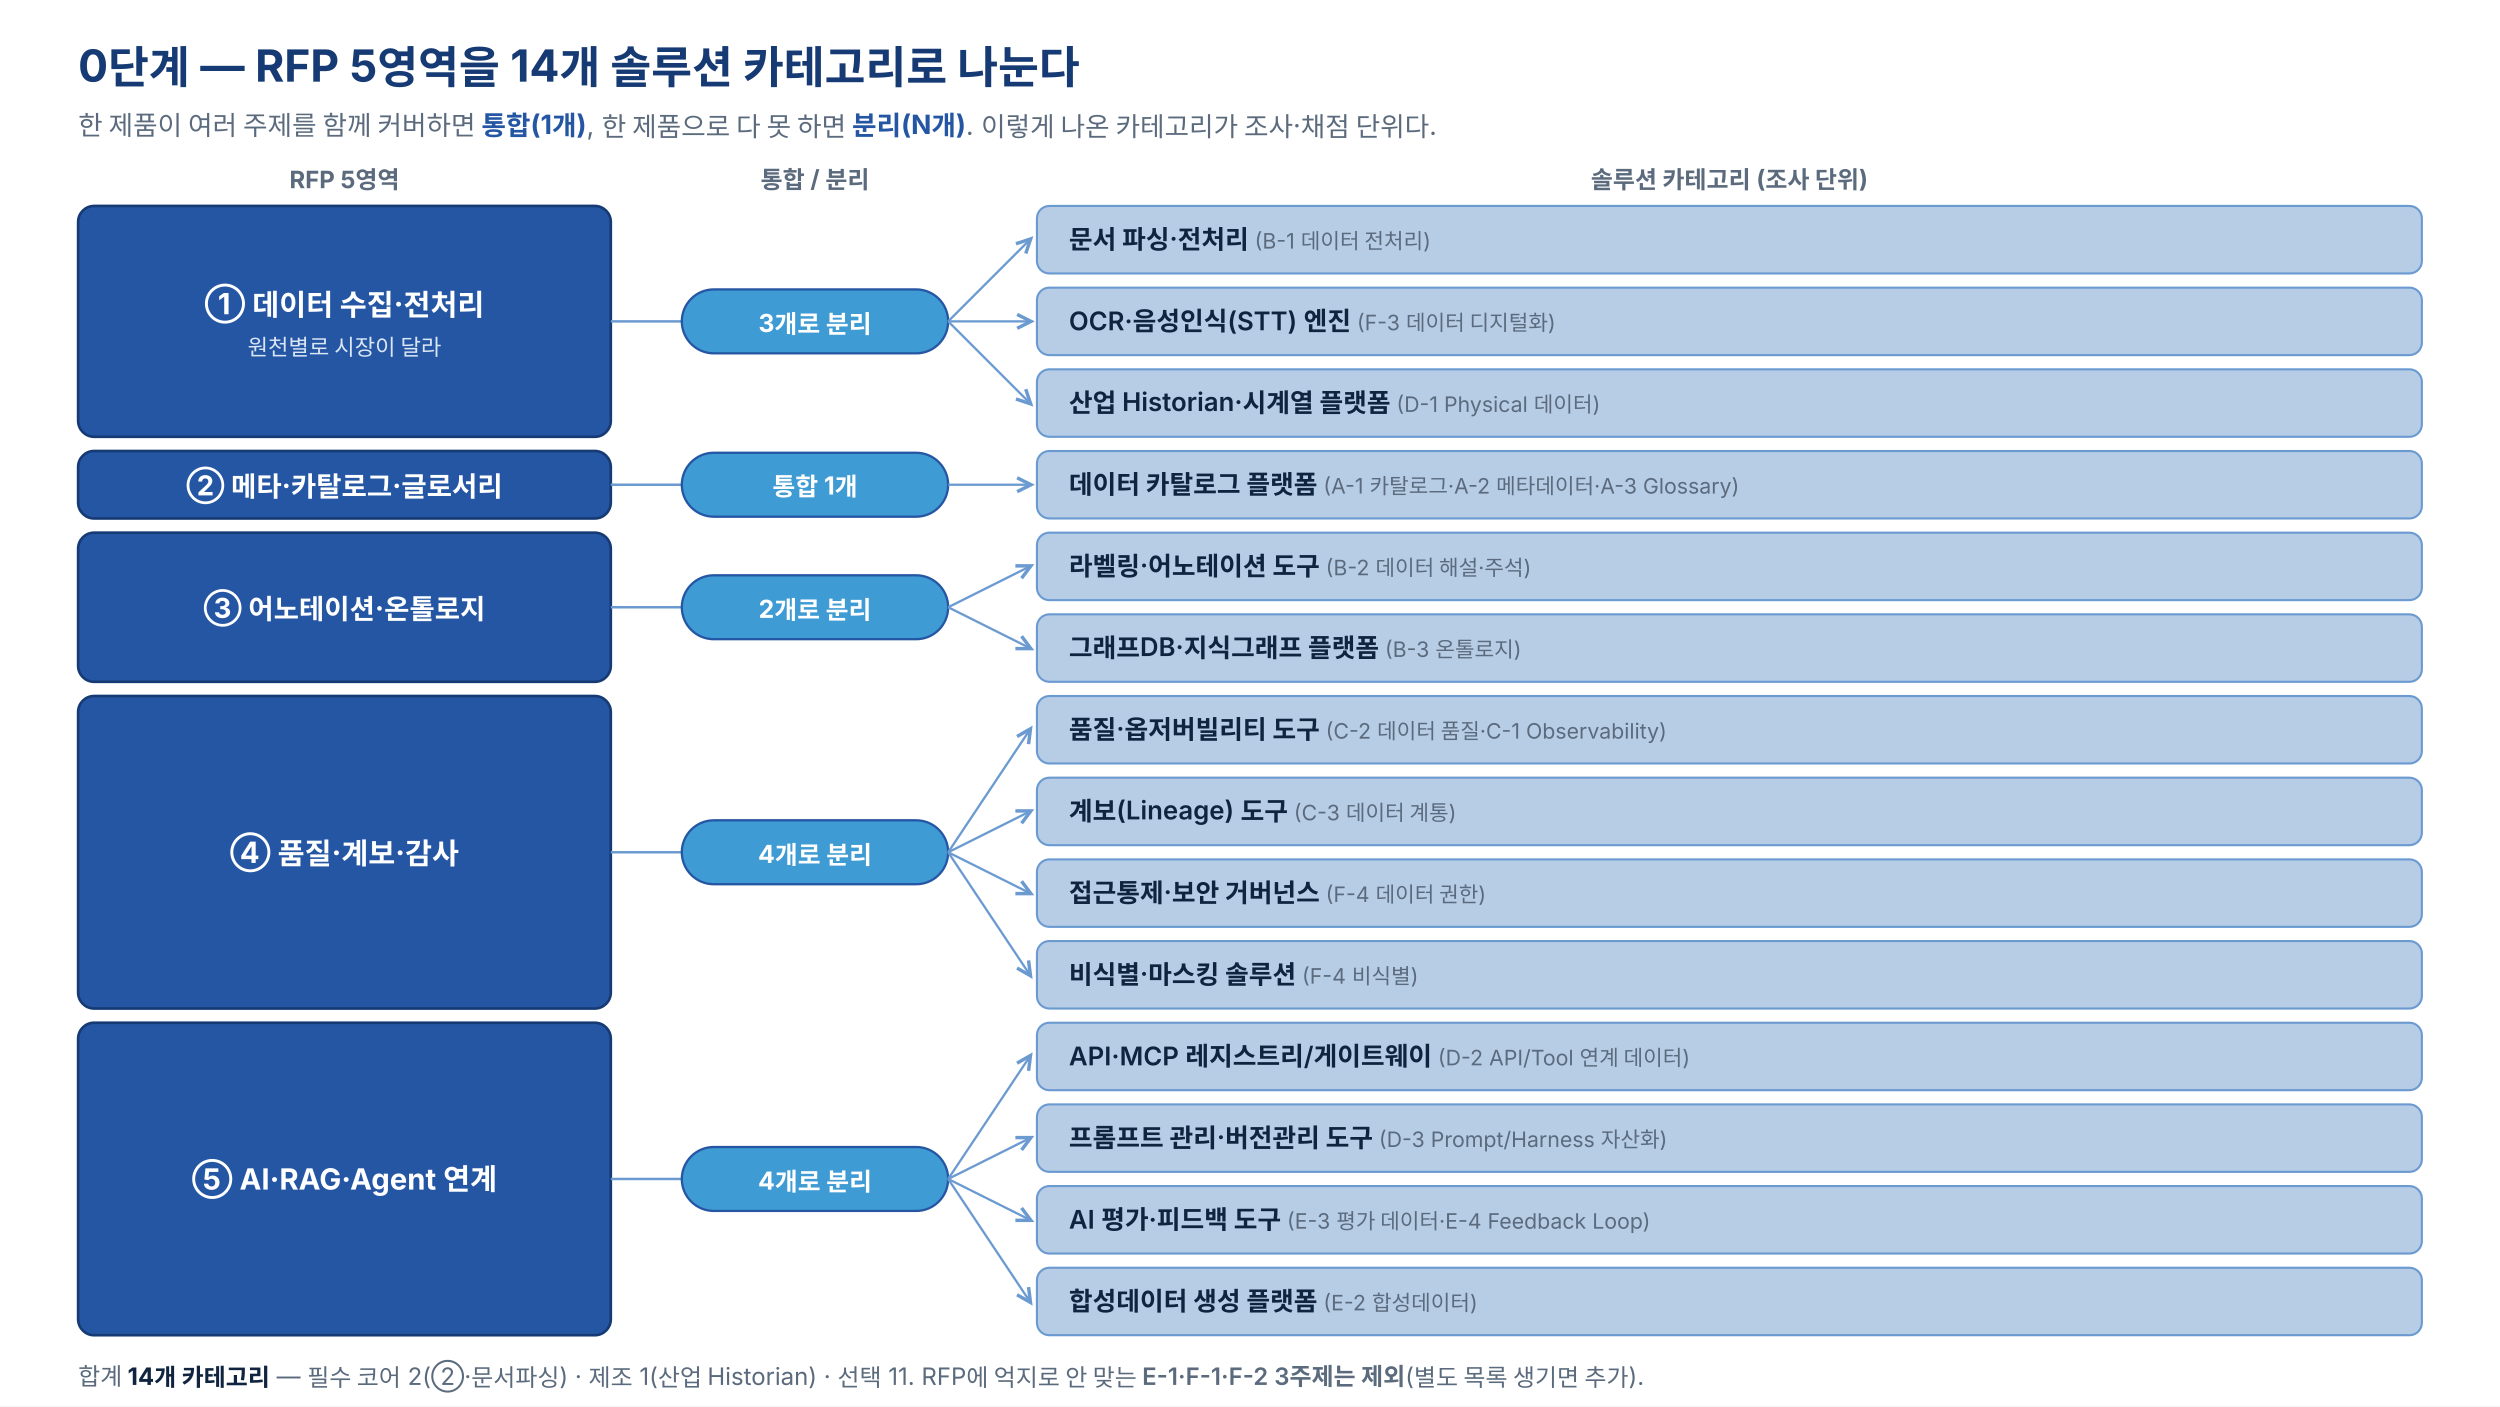
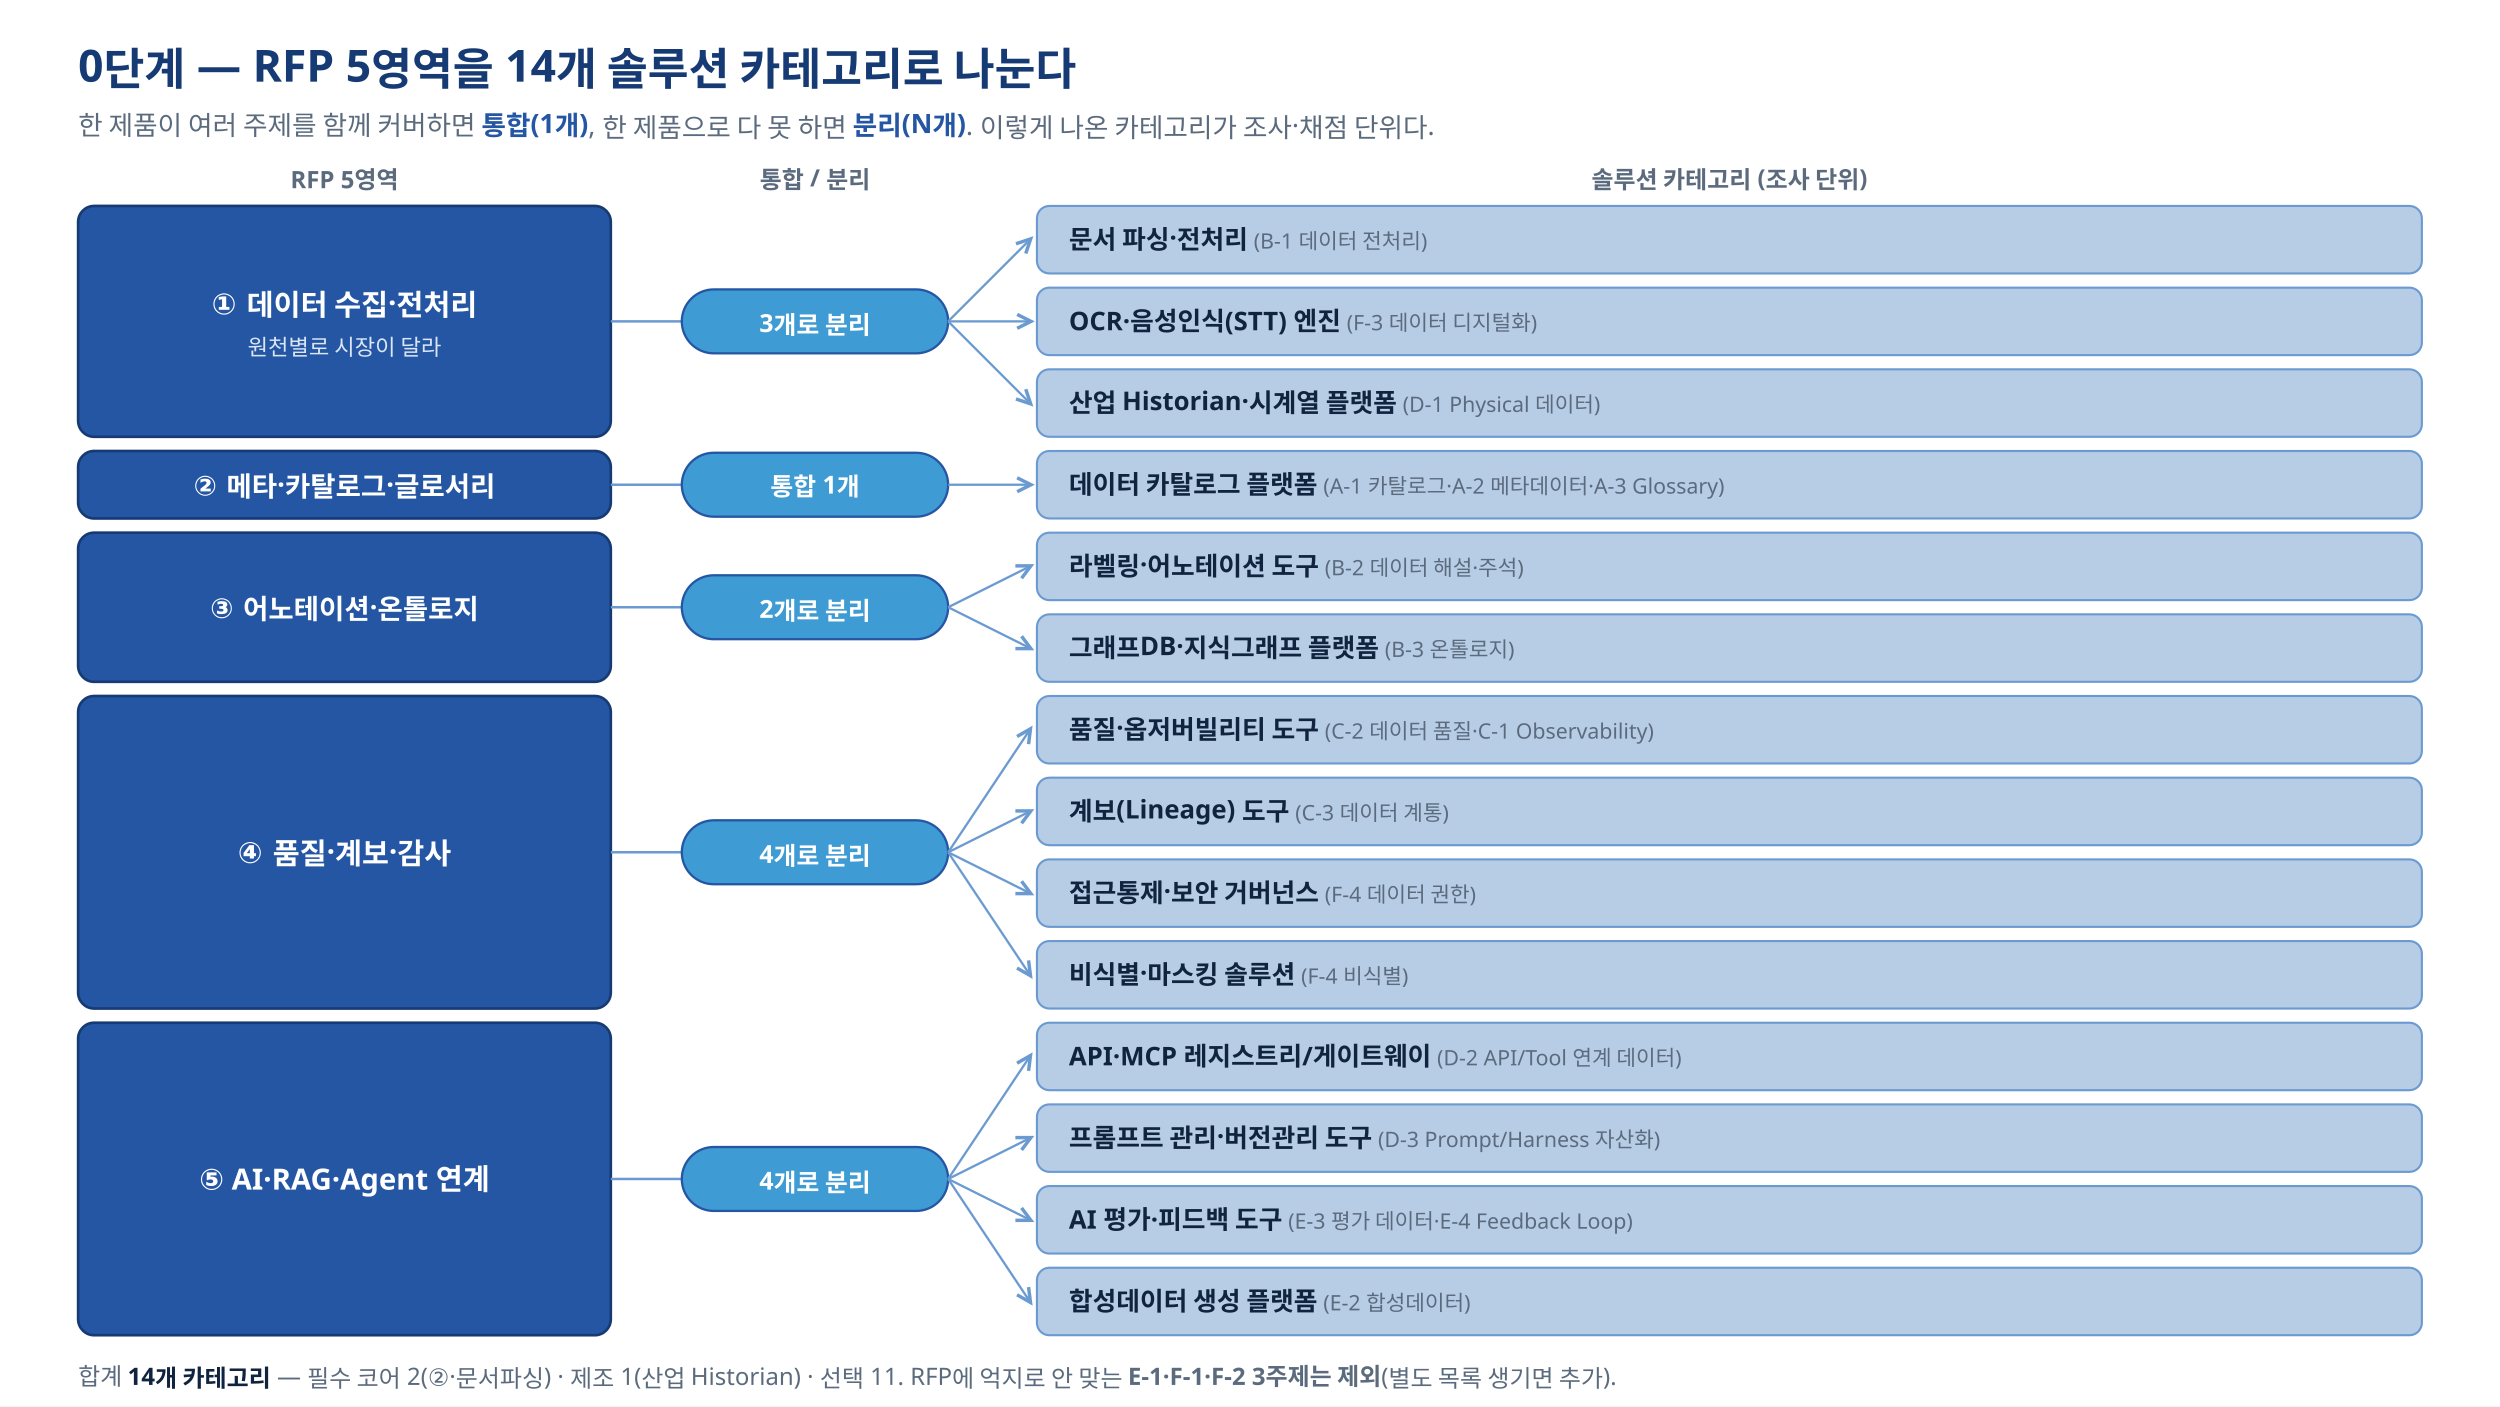
- <svg xmlns="http://www.w3.org/2000/svg" viewBox="0 0 1408 792" font-family="-apple-system,'Malgun Gothic','Apple SD Gothic Neo',sans-serif" fill="#10243f">
+ <svg xmlns="http://www.w3.org/2000/svg" viewBox="0 0 1408 792" width="2816" height="1584" font-family="'Noto Sans KR','Noto Sans',sans-serif" fill="#10243f">
  <rect width="1408" height="792" fill="#ffffff" />
  <defs>
    <marker id="arrS" markerWidth="9" markerHeight="9" refX="6.5" refY="4" orient="auto">
      <path d="M1,1 L7,4 L1,7" fill="none" stroke="#6B9AD1" stroke-width="1.5" />
    </marker>
  </defs>
  <text x="44" y="46" font-size="25" font-weight="700" fill="#163a73">0단계 — RFP 5영역을 14개 솔루션 카테고리로 나눈다</text>
  <text x="44" y="76" font-size="15" fill="#5b6b7d">한 제품이 여러 주제를 함께 커버하면 <tspan font-weight="700" fill="#2456A4">통합(1개)</tspan>, 한 제품으로 다 못 하면 <tspan font-weight="700" fill="#2456A4">분리(N개)</tspan>. 이렇게 나온 카테고리가 조사·채점 단위다.</text>
  <text x="194" y="106" font-size="13.5" font-weight="700" fill="#5b6b7d" text-anchor="middle">RFP 5영역</text>
  <text x="459" y="106" font-size="13.5" font-weight="700" fill="#5b6b7d" text-anchor="middle">통합 / 분리</text>
  <text x="974" y="106" font-size="13.5" font-weight="700" fill="#5b6b7d" text-anchor="middle">솔루션 카테고리 (조사 단위)</text>
  <rect x="44" y="116" width="300" height="130" rx="9" fill="#2456A4" stroke="#163a73" stroke-width="1.5" />
  <text x="194" y="177" font-size="16.5" font-weight="700" fill="#ffffff" text-anchor="middle">① 데이터 수집·전처리</text>
  <text x="194" y="200" font-size="12.5" fill="#dbe6f5" text-anchor="middle">원천별로 시장이 달라</text>
  <line x1="344" y1="181" x2="384" y2="181" stroke="#6B9AD1" stroke-width="1.4" />
  <rect x="384" y="163" width="150" height="36" rx="18" fill="#3F9BD4" stroke="#2456A4" stroke-width="1.3" />
  <text x="459" y="187" font-size="14" font-weight="700" fill="#ffffff" text-anchor="middle">3개로 분리</text>
  <line x1="534" y1="181" x2="580" y2="135" stroke="#6B9AD1" stroke-width="1.3" marker-end="url(#arrS)" />
  <line x1="534" y1="181" x2="580" y2="181" stroke="#6B9AD1" stroke-width="1.3" marker-end="url(#arrS)" />
  <line x1="534" y1="181" x2="580" y2="227" stroke="#6B9AD1" stroke-width="1.3" marker-end="url(#arrS)" />
  <rect x="584" y="116" width="780" height="38" rx="7" fill="#B7CDE6" stroke="#6B9AD1" stroke-width="1.2" />
  <text x="602" y="140" font-size="14.5" font-weight="600">문서 파싱·전처리 <tspan fill="#5b6b7d" font-weight="400" font-size="12">(B-1 데이터 전처리)</tspan>
  </text>
  <rect x="584" y="162" width="780" height="38" rx="7" fill="#B7CDE6" stroke="#6B9AD1" stroke-width="1.2" />
  <text x="602" y="186" font-size="14.5" font-weight="600">OCR·음성인식(STT) 엔진 <tspan fill="#5b6b7d" font-weight="400" font-size="12">(F-3 데이터 디지털화)</tspan>
  </text>
  <rect x="584" y="208" width="780" height="38" rx="7" fill="#B7CDE6" stroke="#6B9AD1" stroke-width="1.2" />
  <text x="602" y="232" font-size="14.5" font-weight="600">산업 Historian·시계열 플랫폼 <tspan fill="#5b6b7d" font-weight="400" font-size="12">(D-1 Physical 데이터)</tspan>
  </text>
  <rect x="44" y="254" width="300" height="38" rx="9" fill="#2456A4" stroke="#163a73" stroke-width="1.5" />
  <text x="194" y="279" font-size="15.5" font-weight="700" fill="#ffffff" text-anchor="middle">② 메타·카탈로그·글로서리</text>
  <line x1="344" y1="273" x2="384" y2="273" stroke="#6B9AD1" stroke-width="1.4" />
  <rect x="384" y="255" width="150" height="36" rx="18" fill="#3F9BD4" stroke="#2456A4" stroke-width="1.3" />
  <text x="459" y="279" font-size="14" font-weight="700" fill="#ffffff" text-anchor="middle">통합 1개</text>
  <line x1="534" y1="273" x2="580" y2="273" stroke="#6B9AD1" stroke-width="1.3" marker-end="url(#arrS)" />
  <rect x="584" y="254" width="780" height="38" rx="7" fill="#B7CDE6" stroke="#6B9AD1" stroke-width="1.2" />
  <text x="602" y="278" font-size="14.5" font-weight="600">데이터 카탈로그 플랫폼 <tspan fill="#5b6b7d" font-weight="400" font-size="12">(A-1 카탈로그·A-2 메타데이터·A-3 Glossary)</tspan>
  </text>
  <rect x="44" y="300" width="300" height="84" rx="9" fill="#2456A4" stroke="#163a73" stroke-width="1.5" />
  <text x="194" y="348" font-size="15.5" font-weight="700" fill="#ffffff" text-anchor="middle">③ 어노테이션·온톨로지</text>
  <line x1="344" y1="342" x2="384" y2="342" stroke="#6B9AD1" stroke-width="1.4" />
  <rect x="384" y="324" width="150" height="36" rx="18" fill="#3F9BD4" stroke="#2456A4" stroke-width="1.3" />
  <text x="459" y="348" font-size="14" font-weight="700" fill="#ffffff" text-anchor="middle">2개로 분리</text>
  <line x1="534" y1="342" x2="580" y2="319" stroke="#6B9AD1" stroke-width="1.3" marker-end="url(#arrS)" />
  <line x1="534" y1="342" x2="580" y2="365" stroke="#6B9AD1" stroke-width="1.3" marker-end="url(#arrS)" />
  <rect x="584" y="300" width="780" height="38" rx="7" fill="#B7CDE6" stroke="#6B9AD1" stroke-width="1.2" />
  <text x="602" y="324" font-size="14.5" font-weight="600">라벨링·어노테이션 도구 <tspan fill="#5b6b7d" font-weight="400" font-size="12">(B-2 데이터 해설·주석)</tspan>
  </text>
  <rect x="584" y="346" width="780" height="38" rx="7" fill="#B7CDE6" stroke="#6B9AD1" stroke-width="1.2" />
  <text x="602" y="370" font-size="14.5" font-weight="600">그래프DB·지식그래프 플랫폼 <tspan fill="#5b6b7d" font-weight="400" font-size="12">(B-3 온톨로지)</tspan>
  </text>
  <rect x="44" y="392" width="300" height="176" rx="9" fill="#2456A4" stroke="#163a73" stroke-width="1.5" />
  <text x="194" y="486" font-size="16.5" font-weight="700" fill="#ffffff" text-anchor="middle">④ 품질·계보·감사</text>
  <line x1="344" y1="480" x2="384" y2="480" stroke="#6B9AD1" stroke-width="1.4" />
  <rect x="384" y="462" width="150" height="36" rx="18" fill="#3F9BD4" stroke="#2456A4" stroke-width="1.3" />
  <text x="459" y="486" font-size="14" font-weight="700" fill="#ffffff" text-anchor="middle">4개로 분리</text>
  <line x1="534" y1="480" x2="580" y2="411" stroke="#6B9AD1" stroke-width="1.3" marker-end="url(#arrS)" />
  <line x1="534" y1="480" x2="580" y2="457" stroke="#6B9AD1" stroke-width="1.3" marker-end="url(#arrS)" />
  <line x1="534" y1="480" x2="580" y2="503" stroke="#6B9AD1" stroke-width="1.3" marker-end="url(#arrS)" />
  <line x1="534" y1="480" x2="580" y2="549" stroke="#6B9AD1" stroke-width="1.3" marker-end="url(#arrS)" />
  <rect x="584" y="392" width="780" height="38" rx="7" fill="#B7CDE6" stroke="#6B9AD1" stroke-width="1.2" />
  <text x="602" y="416" font-size="14.5" font-weight="600">품질·옵저버빌리티 도구 <tspan fill="#5b6b7d" font-weight="400" font-size="12">(C-2 데이터 품질·C-1 Observability)</tspan>
  </text>
  <rect x="584" y="438" width="780" height="38" rx="7" fill="#B7CDE6" stroke="#6B9AD1" stroke-width="1.2" />
  <text x="602" y="462" font-size="14.5" font-weight="600">계보(Lineage) 도구 <tspan fill="#5b6b7d" font-weight="400" font-size="12">(C-3 데이터 계통)</tspan>
  </text>
  <rect x="584" y="484" width="780" height="38" rx="7" fill="#B7CDE6" stroke="#6B9AD1" stroke-width="1.2" />
  <text x="602" y="508" font-size="14.5" font-weight="600">접근통제·보안 거버넌스 <tspan fill="#5b6b7d" font-weight="400" font-size="12">(F-4 데이터 권한)</tspan>
  </text>
  <rect x="584" y="530" width="780" height="38" rx="7" fill="#B7CDE6" stroke="#6B9AD1" stroke-width="1.2" />
  <text x="602" y="554" font-size="14.5" font-weight="600">비식별·마스킹 솔루션 <tspan fill="#5b6b7d" font-weight="400" font-size="12">(F-4 비식별)</tspan>
  </text>
  <rect x="44" y="576" width="300" height="176" rx="9" fill="#2456A4" stroke="#163a73" stroke-width="1.5" />
  <text x="194" y="670" font-size="16.5" font-weight="700" fill="#ffffff" text-anchor="middle">⑤ AI·RAG·Agent 연계</text>
  <line x1="344" y1="664" x2="384" y2="664" stroke="#6B9AD1" stroke-width="1.4" />
  <rect x="384" y="646" width="150" height="36" rx="18" fill="#3F9BD4" stroke="#2456A4" stroke-width="1.3" />
  <text x="459" y="670" font-size="14" font-weight="700" fill="#ffffff" text-anchor="middle">4개로 분리</text>
  <line x1="534" y1="664" x2="580" y2="595" stroke="#6B9AD1" stroke-width="1.3" marker-end="url(#arrS)" />
  <line x1="534" y1="664" x2="580" y2="641" stroke="#6B9AD1" stroke-width="1.3" marker-end="url(#arrS)" />
  <line x1="534" y1="664" x2="580" y2="687" stroke="#6B9AD1" stroke-width="1.3" marker-end="url(#arrS)" />
  <line x1="534" y1="664" x2="580" y2="733" stroke="#6B9AD1" stroke-width="1.3" marker-end="url(#arrS)" />
  <rect x="584" y="576" width="780" height="38" rx="7" fill="#B7CDE6" stroke="#6B9AD1" stroke-width="1.2" />
  <text x="602" y="600" font-size="14.5" font-weight="600">API·MCP 레지스트리/게이트웨이 <tspan fill="#5b6b7d" font-weight="400" font-size="12">(D-2 API/Tool 연계 데이터)</tspan>
  </text>
  <rect x="584" y="622" width="780" height="38" rx="7" fill="#B7CDE6" stroke="#6B9AD1" stroke-width="1.2" />
  <text x="602" y="646" font-size="14.5" font-weight="600">프롬프트 관리·버전관리 도구 <tspan fill="#5b6b7d" font-weight="400" font-size="12">(D-3 Prompt/Harness 자산화)</tspan>
  </text>
  <rect x="584" y="668" width="780" height="38" rx="7" fill="#B7CDE6" stroke="#6B9AD1" stroke-width="1.2" />
  <text x="602" y="692" font-size="14.5" font-weight="600">AI 평가·피드백 도구 <tspan fill="#5b6b7d" font-weight="400" font-size="12">(E-3 평가 데이터·E-4 Feedback Loop)</tspan>
  </text>
  <rect x="584" y="714" width="780" height="38" rx="7" fill="#B7CDE6" stroke="#6B9AD1" stroke-width="1.2" />
  <text x="602" y="738" font-size="14.5" font-weight="600">합성데이터 생성 플랫폼 <tspan fill="#5b6b7d" font-weight="400" font-size="12">(E-2 합성데이터)</tspan>
  </text>
  <text x="44" y="780" font-size="13.5" fill="#5b6b7d">합계 <tspan font-weight="700" fill="#10243f">14개 카테고리</tspan> — 필수 코어 2(②·문서파싱) · 제조 1(산업 Historian) · 선택 11.  RFP에 억지로 안 맞는 <tspan font-weight="600">E-1·F-1·F-2 3주제는 제외</tspan>(별도 목록 생기면 추가).</text>
</svg>
